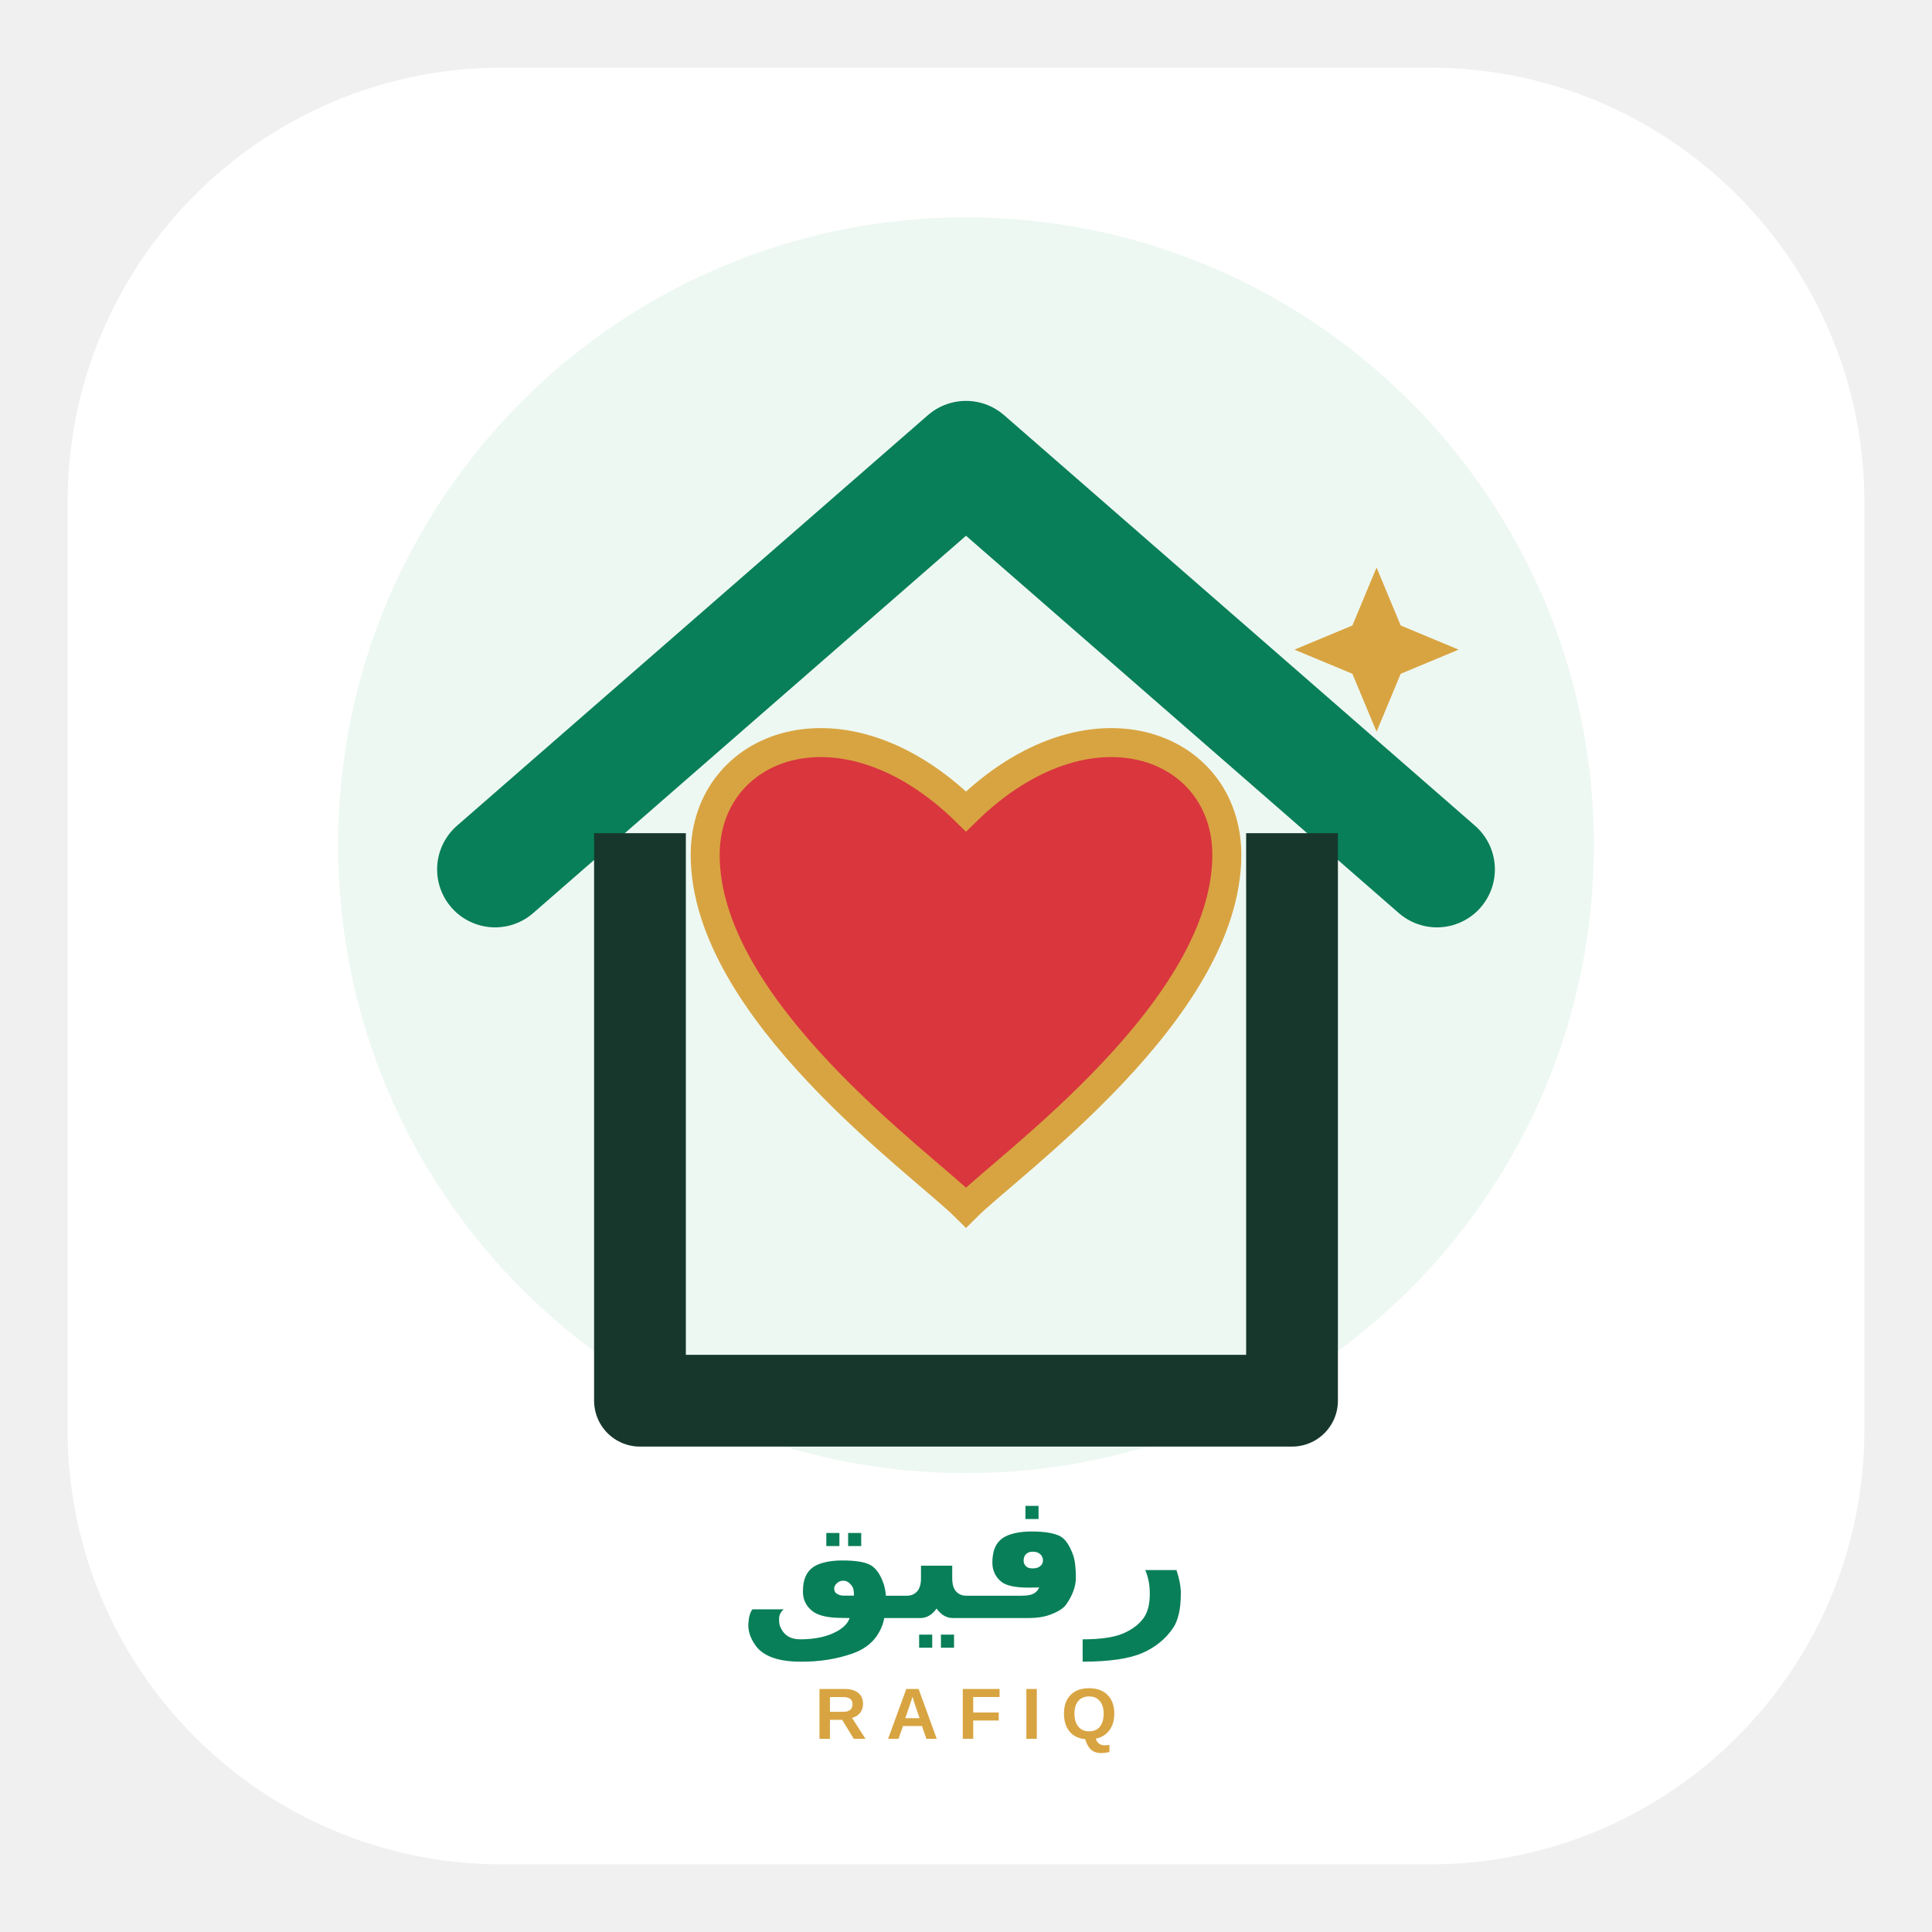
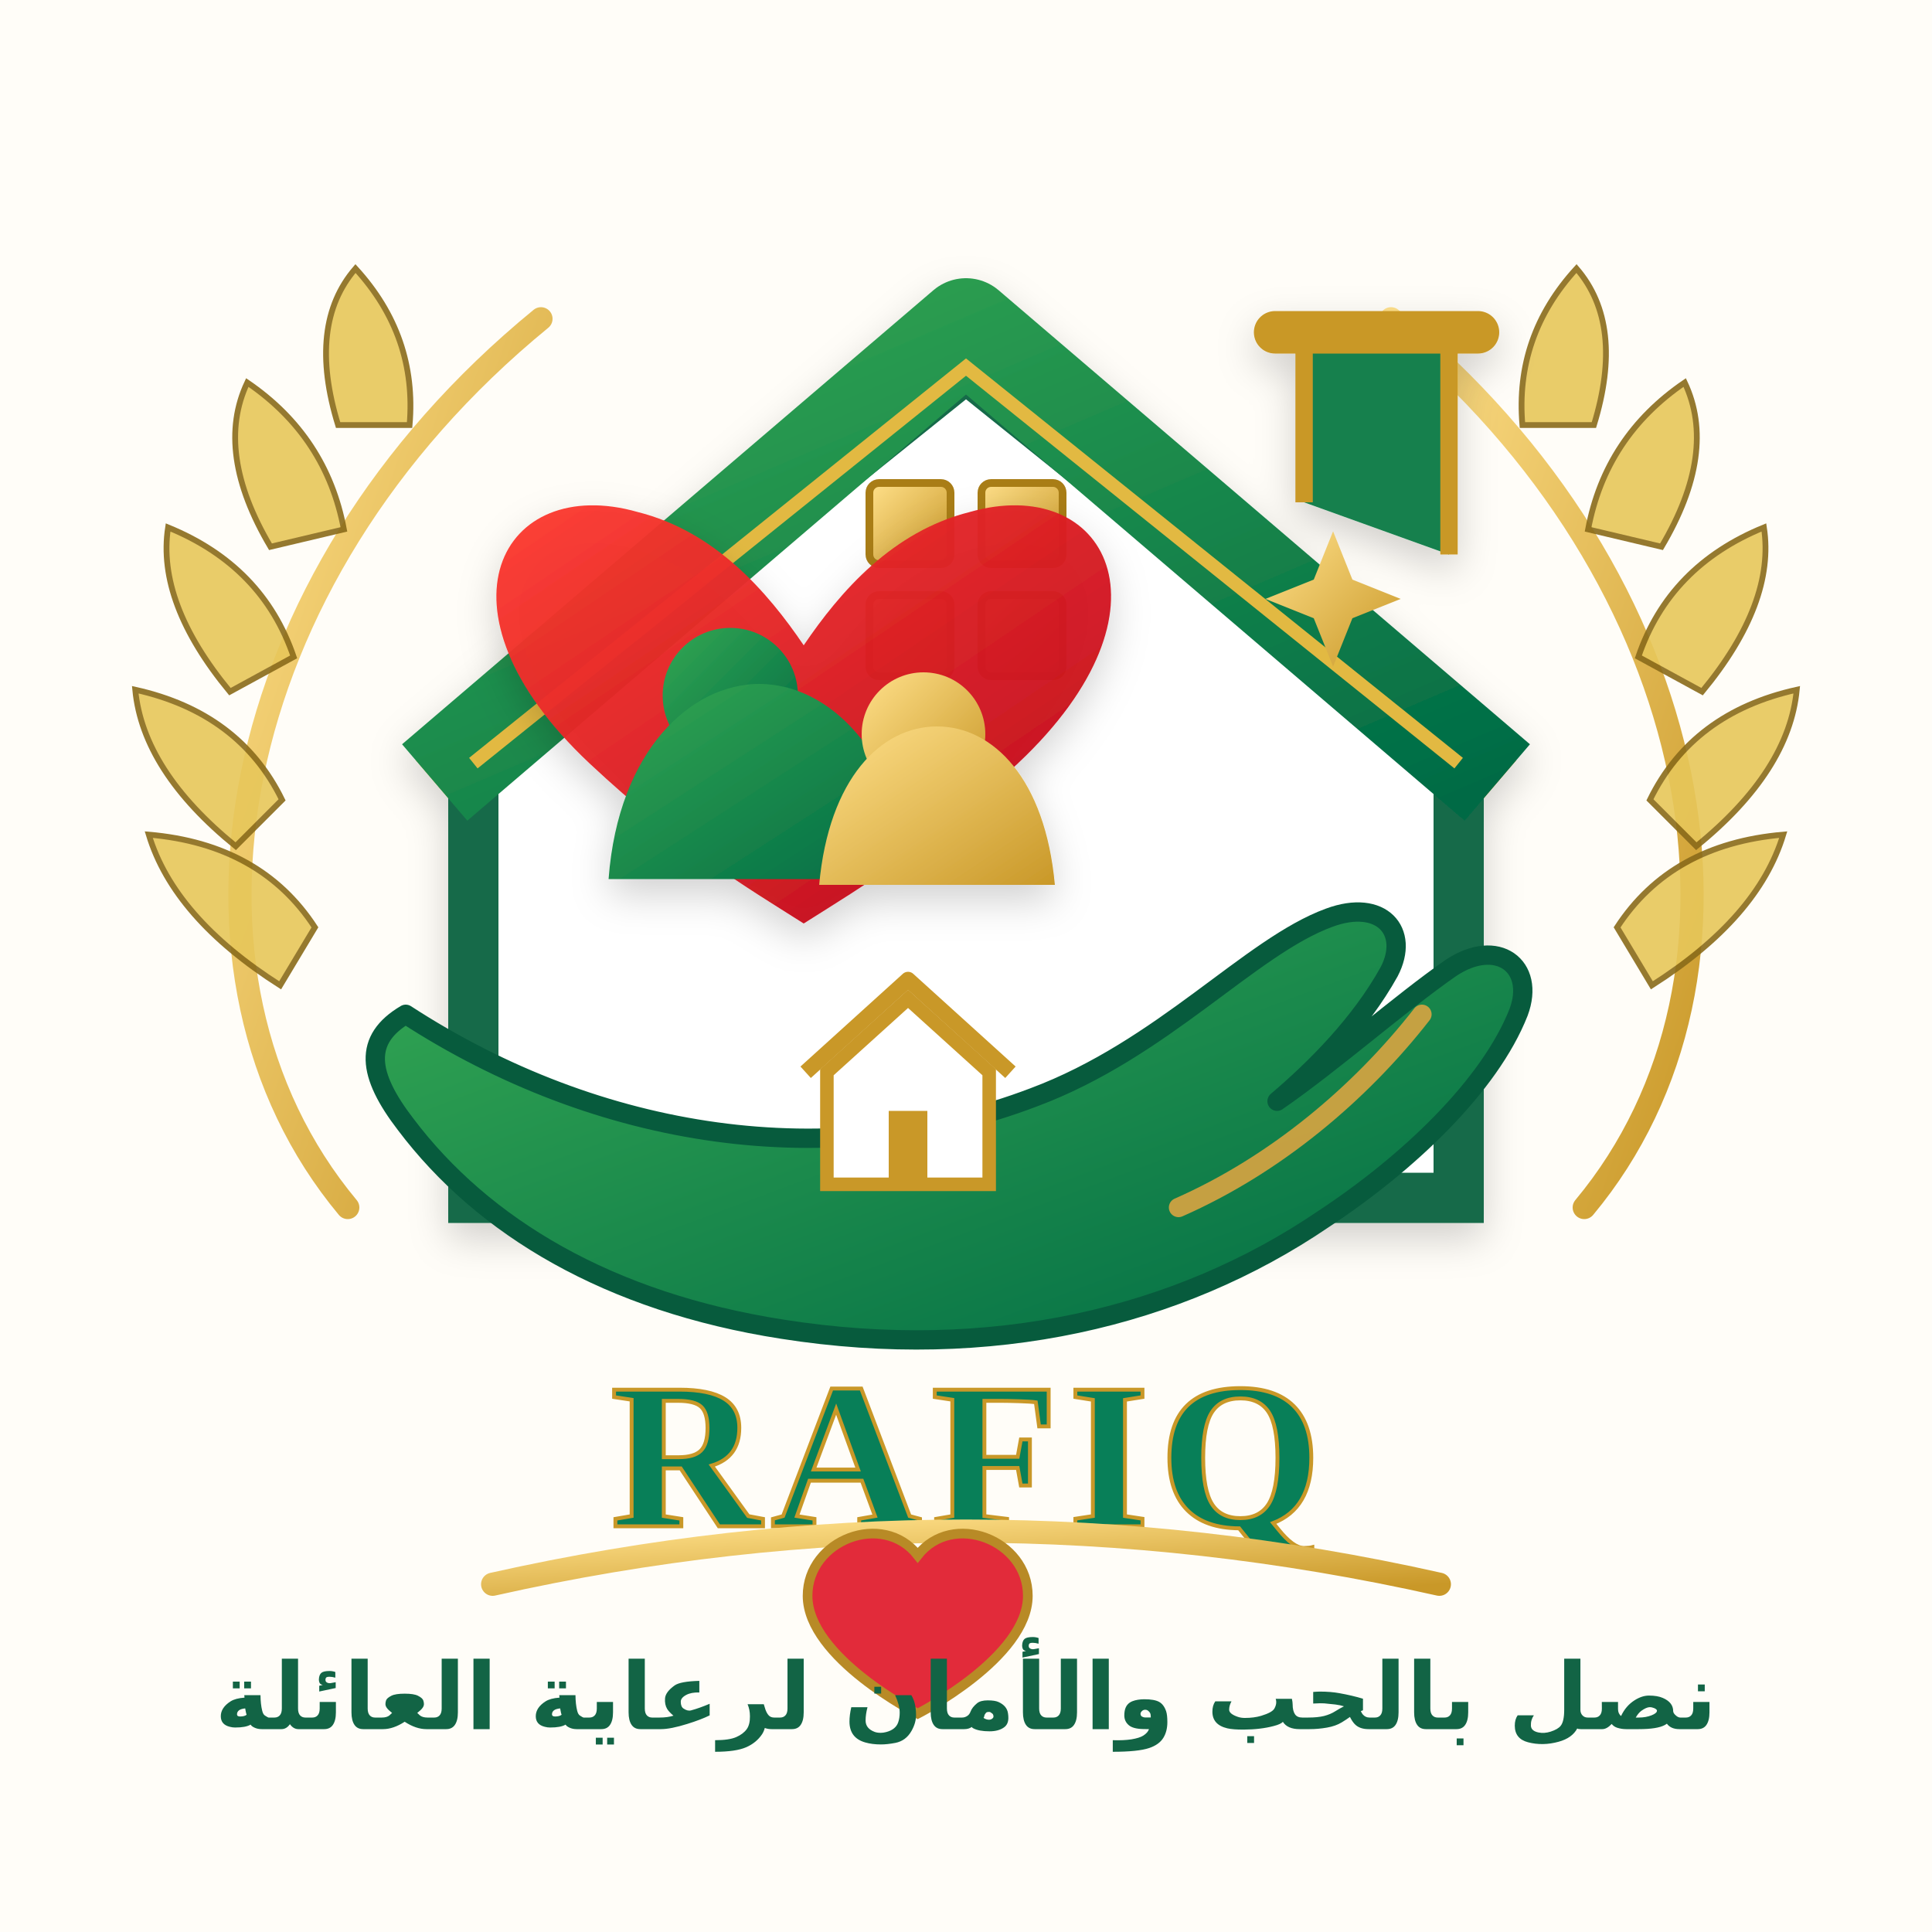
- <svg xmlns="http://www.w3.org/2000/svg" viewBox="0 0 800 800" role="img" aria-labelledby="title desc">
-   <rect x="28" y="28" width="744" height="744" rx="180" fill="#ffffff" />
-   <circle cx="400" cy="350" r="260" fill="#eef8f3" />
-   <path d="M205 360 400 190 595 360" fill="none" stroke="#087f58" stroke-width="48" stroke-linecap="round" stroke-linejoin="round" />
-   <path d="M265 345v235h270V345" fill="none" stroke="#17372d" stroke-width="38" stroke-linejoin="round" />
-   <path d="M400 500c-18-18-108-82-108-146 0-46 57-68 108-18 51-50 108-28 108 18 0 64-90 128-108 146Z" fill="#d9363e" />
-   <path d="M400 500c-18-18-108-82-108-146 0-46 57-68 108-18 51-50 108-28 108 18 0 64-90 128-108 146Z" fill="none" stroke="#d8a441" stroke-width="12" />
-   <path d="M570 235l10 24 24 10-24 10-10 24-10-24-24-10 24-10z" fill="#d8a441" />
-   <text x="400" y="670" text-anchor="middle" font-family="Arial, Tahoma, sans-serif" font-size="74" font-weight="800" fill="#087f58">رفيق</text>
-   <text x="400" y="720" text-anchor="middle" font-family="Arial, sans-serif" font-size="30" font-weight="700" letter-spacing="8" fill="#d8a441">RAFIQ</text>
+ <svg xmlns="http://www.w3.org/2000/svg" viewBox="0 0 1000 1000" role="img" aria-labelledby="title desc">
+   <defs>
+     <linearGradient id="g" x1="0" y1="0" x2="1" y2="1">
+       <stop offset="0" stop-color="#35a853" />
+       <stop offset="1" stop-color="#006b45" />
+     </linearGradient>
+     <linearGradient id="gold" x1="0" y1="0" x2="1" y2="1">
+       <stop offset="0" stop-color="#ffe08a" />
+       <stop offset="1" stop-color="#c99828" />
+     </linearGradient>
+     <linearGradient id="red" x1="0" y1="0" x2="1" y2="1">
+       <stop offset="0" stop-color="#ff3b30" />
+       <stop offset="1" stop-color="#b50017" />
+     </linearGradient>
+     <filter id="shadow" x="-30%" y="-30%" width="160%" height="160%">
+       <feDropShadow dx="0" dy="8" stdDeviation="10" flood-opacity=".18" />
+     </filter>
+   </defs>
+   <rect width="1000" height="1000" fill="#fffdf8" />
+   <g fill="none" stroke="url(#gold)" stroke-width="12" stroke-linecap="round">
+     <path d="M180 625 C80 505 115 300 280 165" />
+     <path d="M820 625 C920 505 885 300 720 165" />
+   </g>
+   <g fill="#e7c65a" stroke="#8a6a19" stroke-width="3" opacity=".9">
+     <path d="M145 510q-55-35-68-78q58 5 86 48z" />
+     <path d="M122 438q-48-39-52-81q54 12 76 57z" />
+     <path d="M119 358q-38-46-32-85q49 20 65 67z" />
+     <path d="M140 283q-29-49-12-85q41 28 50 76z" />
+     <path d="M175 220q-16-52 9-81q32 35 28 81z" />
+     <path d="M855 510q55-35 68-78q-58 5-86 48z" />
+     <path d="M878 438q48-39 52-81q-54 12-76 57z" />
+     <path d="M881 358q38-46 32-85q-49 20-65 67z" />
+     <path d="M860 283q29-49 12-85q-41 28-50 76z" />
+     <path d="M825 220q16-52-9-81q-32 35-28 81z" />
+   </g>
+   <g filter="url(#shadow)">
+     <path d="M225 405L500 170l275 235" fill="none" stroke="url(#gold)" stroke-width="30" stroke-linejoin="round" />
+     <path d="M245 395L500 190l255 205v225H245z" fill="#fff" stroke="#146b49" stroke-width="26" />
+     <path d="M225 405L500 170l275 235" fill="none" stroke="url(#g)" stroke-width="52" stroke-linejoin="round" />
+     <path d="M245 395L500 190l255 205" fill="none" stroke="#e2b942" stroke-width="7" />
+     <path d="M675 260v-88h75v115" fill="#16804e" stroke="#c99828" stroke-width="9" />
+     <path d="M660 172h105" stroke="#c99828" stroke-width="22" stroke-linecap="round" />
+     <g fill="url(#gold)" stroke="#a97d18" stroke-width="4">
+       <rect x="450" y="250" width="42" height="42" rx="5" />
+       <rect x="508" y="250" width="42" height="42" rx="5" />
+       <rect x="450" y="308" width="42" height="42" rx="5" />
+       <rect x="508" y="308" width="42" height="42" rx="5" />
+     </g>
+   </g>
+   <g filter="url(#shadow)">
+     <path d="M305 395 C220 315 260 245 330 265 C370 275 397 306 416 334 C435 306 462 275 502 265 C572 245 612 315 527 395 C480 439 446 459 416 478 C386 459 352 439 305 395Z" fill="url(#red)" opacity=".96" />
+     <circle cx="378" cy="360" r="35" fill="url(#g)" />
+     <path d="M315 455c5-67 43-101 78-101s73 34 78 101z" fill="url(#g)" />
+     <circle cx="478" cy="380" r="32" fill="url(#gold)" />
+     <path d="M424 458c5-55 32-82 61-82s56 27 61 82z" fill="url(#gold)" />
+   </g>
+   <path d="M210 525 C310 590 430 608 535 568 C602 543 647 490 688 475 C715 465 730 482 719 503 C704 530 681 553 661 570 C690 550 725 519 751 501 C775 485 795 500 786 524 C771 562 729 602 685 631 C610 682 513 705 405 688 C315 674 250 635 210 582 C190 556 188 538 210 525Z" fill="url(#g)" stroke="#075b3d" stroke-width="10" stroke-linejoin="round" />
+   <path d="M610 625c50-22 94-59 126-100" fill="none" stroke="#d8a441" stroke-width="10" stroke-linecap="round" opacity=".9" />
+   <path d="M428 555l42-38 42 38v58h-84z" fill="#fff" stroke="#c99828" stroke-width="7" />
+   <path d="M417 555l53-48 53 48" fill="none" stroke="#c99828" stroke-width="8" stroke-linejoin="round" />
+   <rect x="460" y="575" width="20" height="38" fill="#c99828" />
+   <path d="M690 275l10 25 25 10-25 10-10 25-10-25-25-10 25-10z" fill="url(#gold)" />
+   <text x="500" y="790" text-anchor="middle" font-family="Georgia, 'Times New Roman', serif" font-size="108" font-weight="800" letter-spacing="5" fill="#087f58" stroke="#c99828" stroke-width="2">RAFIQ</text>
+   <path d="M255 820 Q500 765 745 820" fill="none" stroke="url(#gold)" stroke-width="12" stroke-linecap="round" />
+   <path d="M475 805c-18-23-57-8-57 21c0 32 57 61 57 61s57-29 57-61c0-29-39-44-57-21z" fill="#e22b3a" stroke="#b88a26" stroke-width="5" />
+   <text x="500" y="895" text-anchor="middle" direction="rtl" font-family="Tahoma, Arial, sans-serif" font-size="48" font-weight="800" fill="#126445">نصل بالحب والأمان لرعاية العائلة</text>
</svg>
